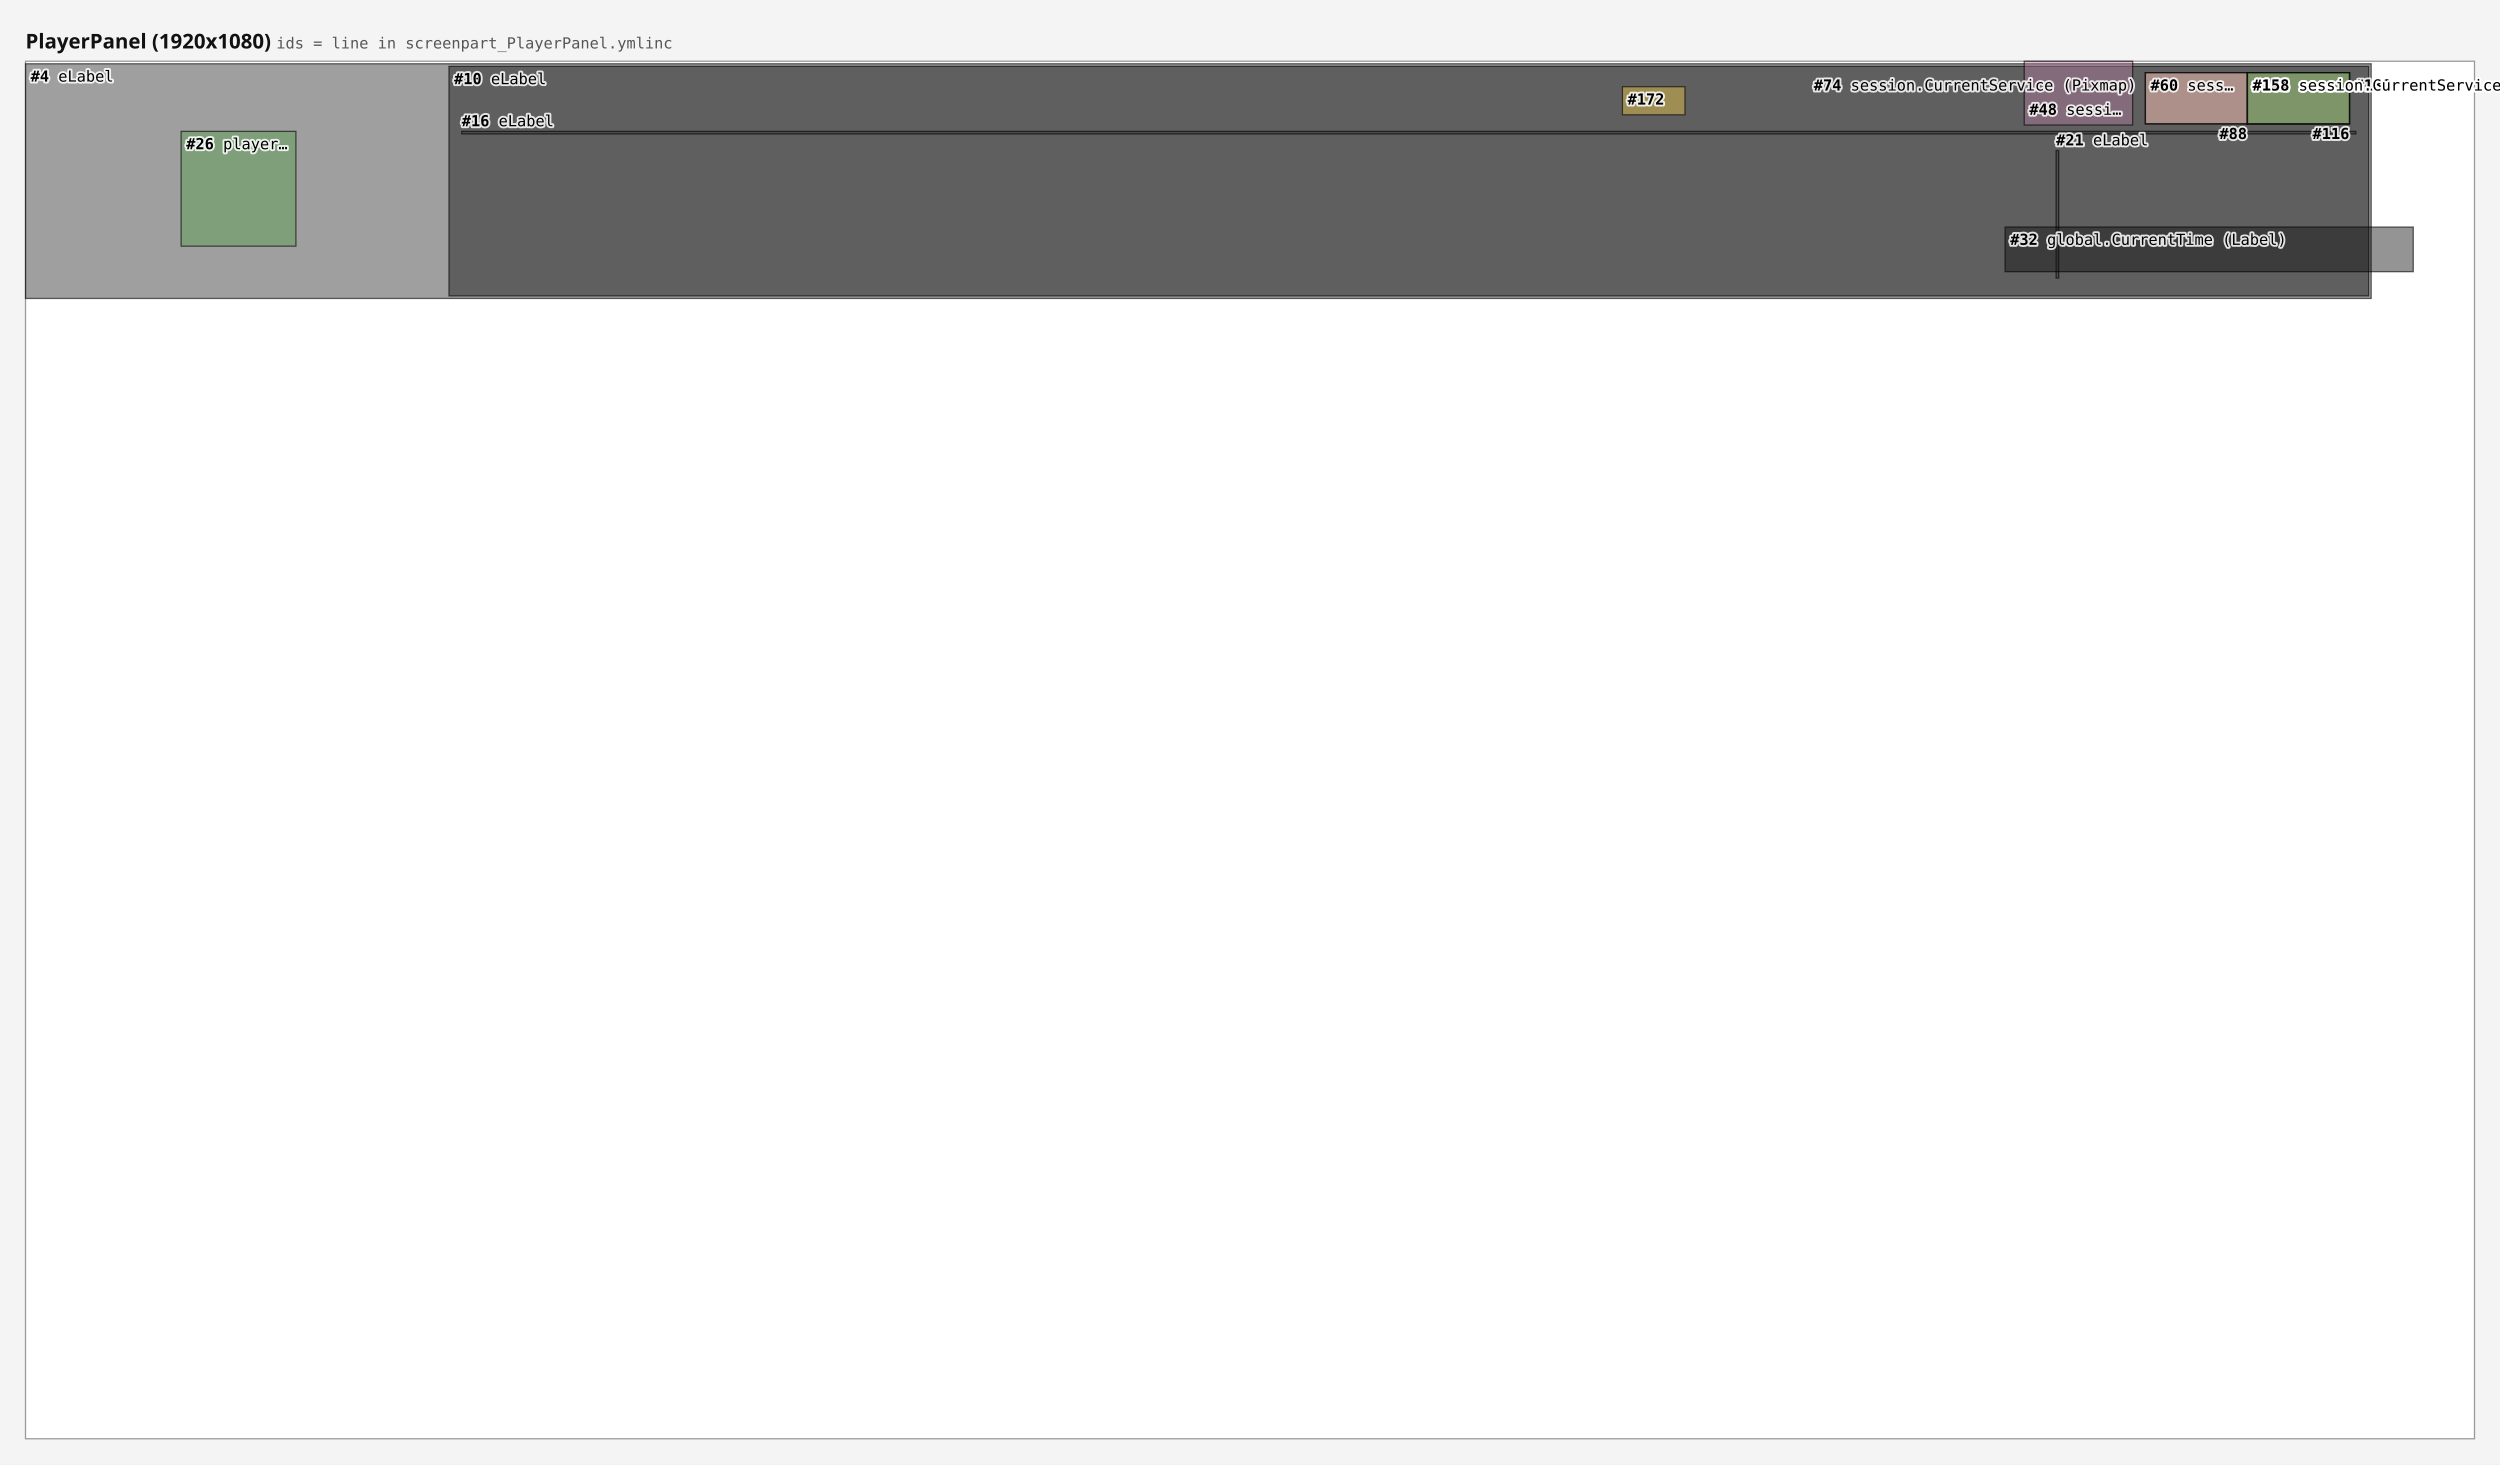
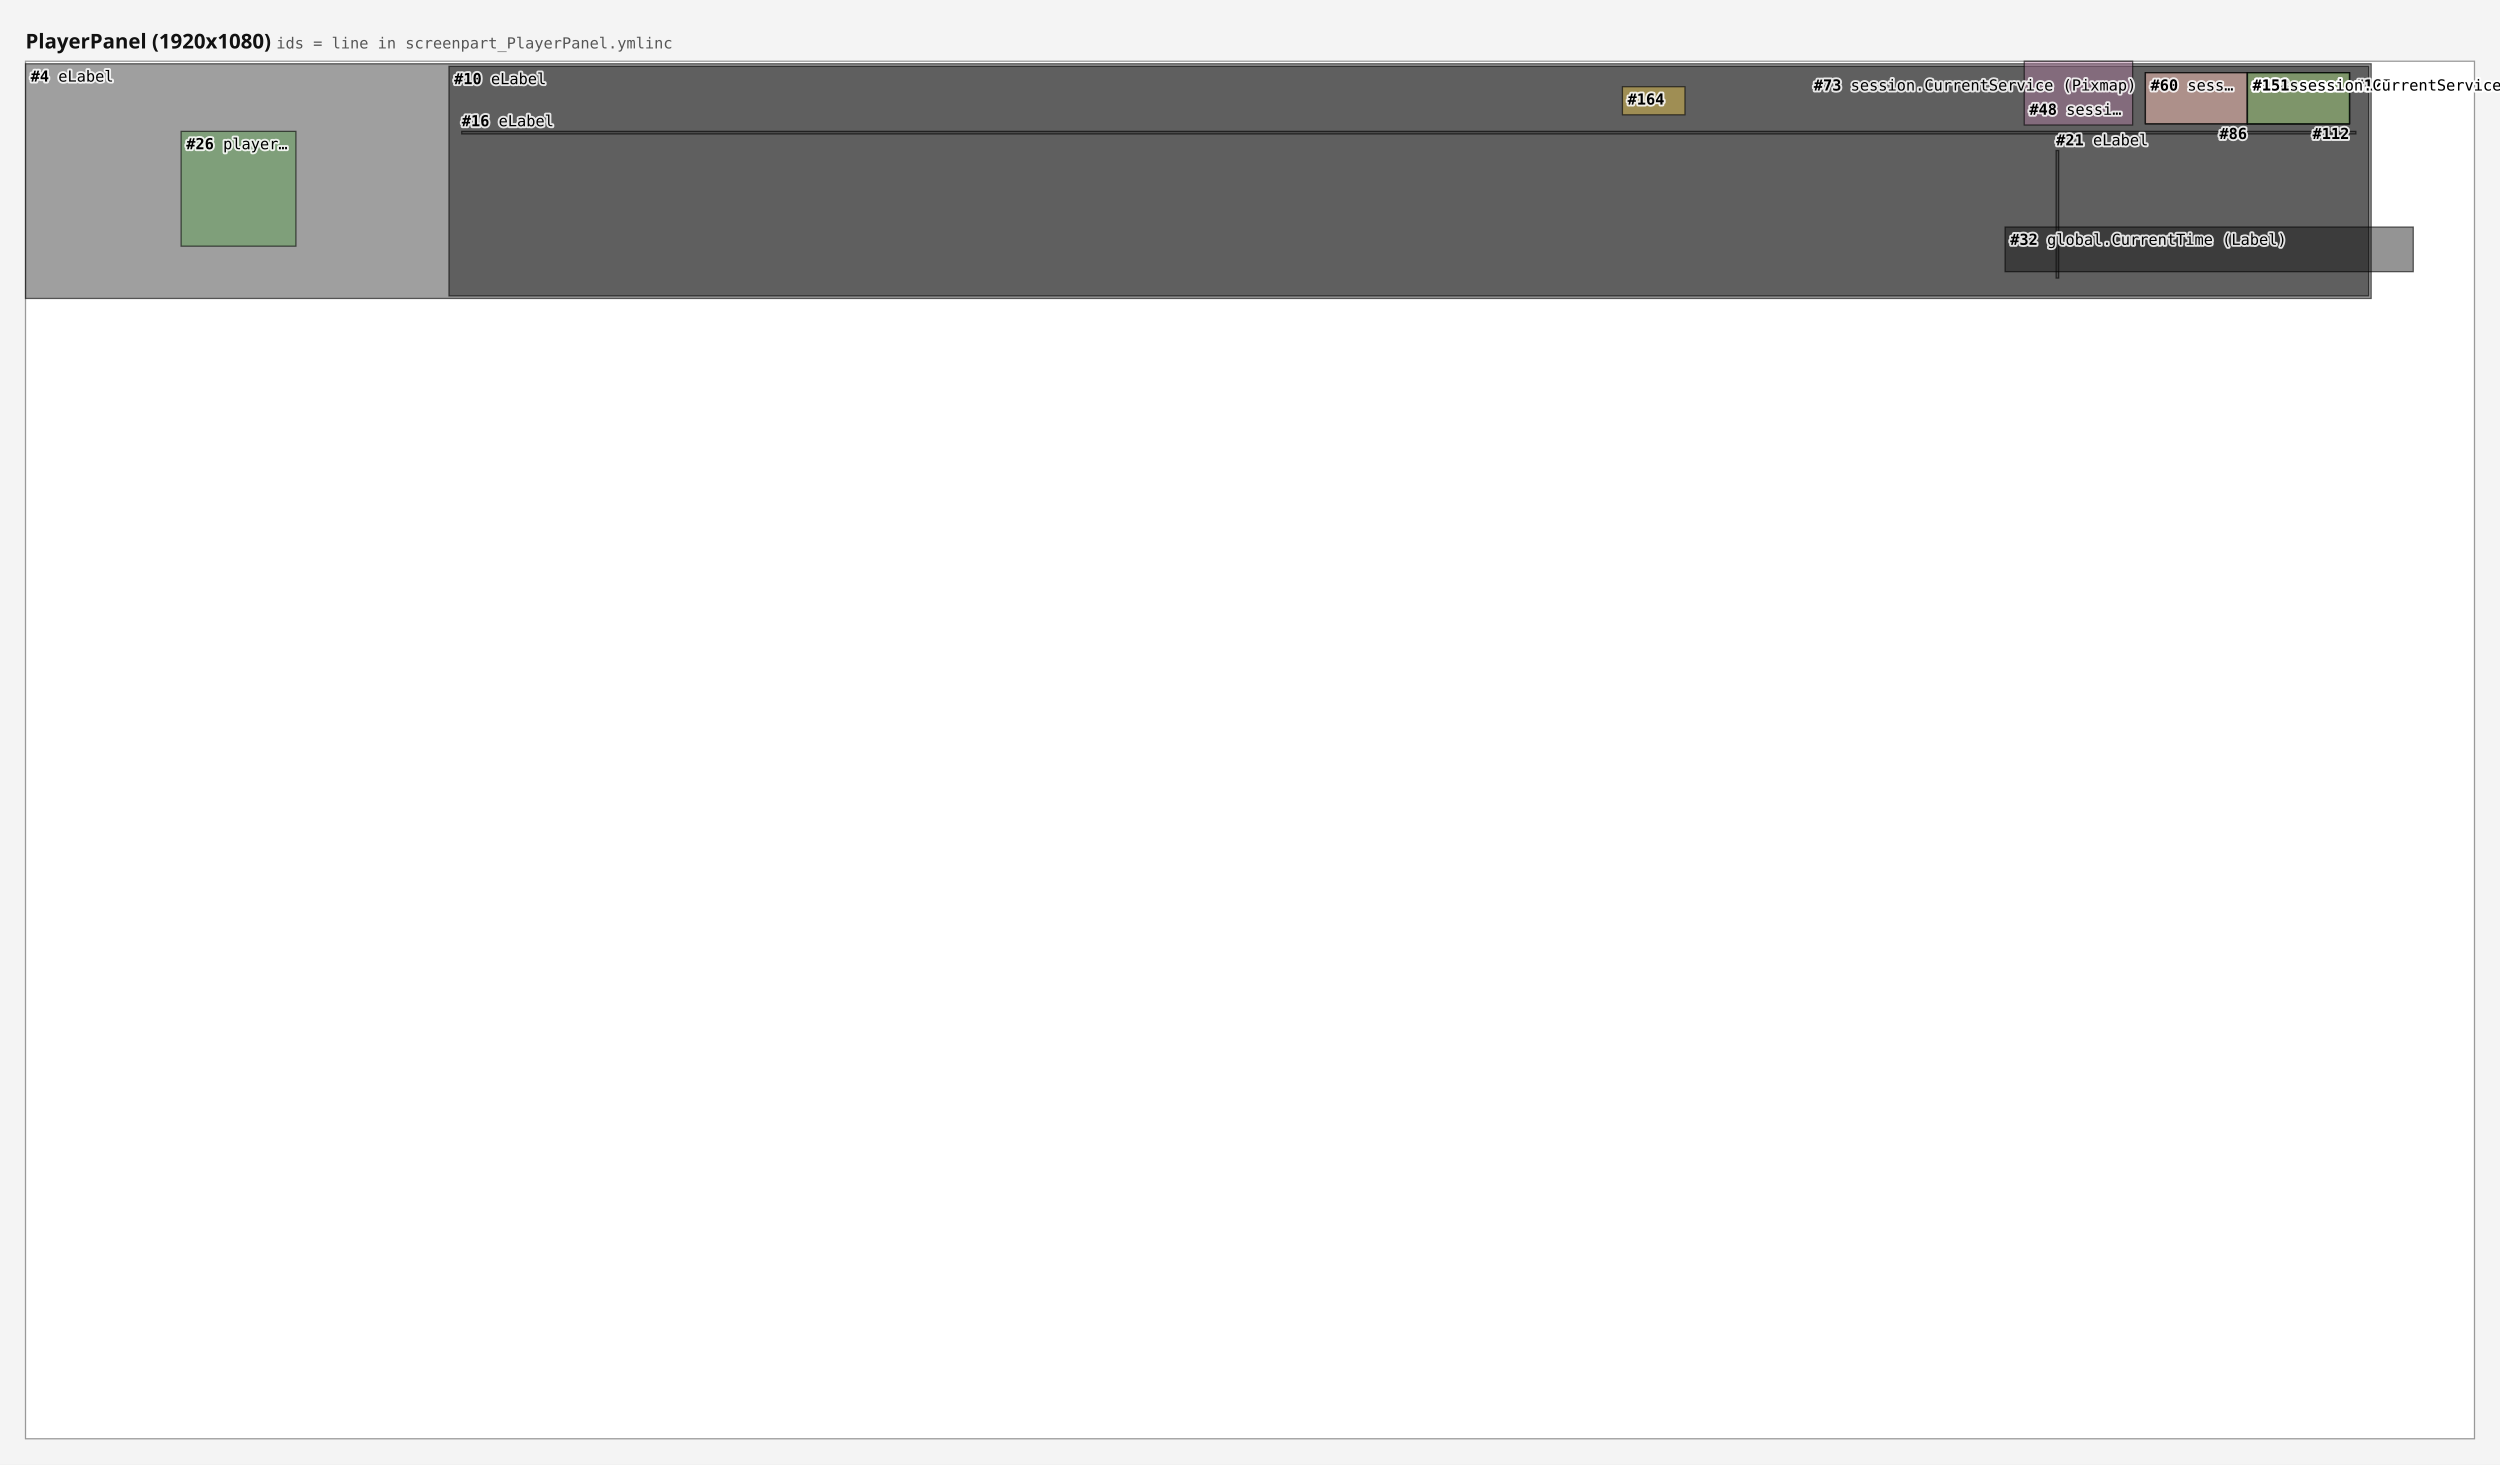
<svg xmlns="http://www.w3.org/2000/svg" width="1960" height="1148" viewBox="0 0 1960 1148">
  <rect x="0" y="0" width="1960" height="1148" fill="#f4f4f4" />
  <text x="20" y="38" font-family="sans-serif" font-size="16" font-weight="bold" fill="#111111">PlayerPanel (1920x1080) <tspan font-family="monospace" font-size="12" font-weight="normal" fill="#555555">ids = line in screenpart_PlayerPanel.ymlinc</tspan>
  </text>
  <g data-screen="0" transform="translate(20,48)">
    <rect x="0" y="0" width="1920" height="1080" fill="#ffffff" stroke="#999999" stroke-width="1" />
    <rect data-ref="0:0" data-src="screenpart_PlayerPanel.ymlinc:4" x="0" y="2" width="1839" height="184" fill="#2c2c2c" fill-opacity="0.45" stroke="#000000" stroke-opacity="0.6" stroke-width="1" />
    <rect data-ref="0:1" data-src="screenpart_PlayerPanel.ymlinc:10" x="332" y="4" width="1505" height="180" fill="#121212" fill-opacity="0.45" stroke="#000000" stroke-opacity="0.6" stroke-width="1" />
    <rect data-ref="0:2" data-src="screenpart_PlayerPanel.ymlinc:16" x="342" y="55" width="1485" height="2" fill="#363636" fill-opacity="0.45" stroke="#000000" stroke-opacity="0.6" stroke-width="1" />
    <rect data-ref="0:3" data-src="screenpart_PlayerPanel.ymlinc:21" x="1592" y="70" width="2" height="100" fill="#363636" fill-opacity="0.45" stroke="#000000" stroke-opacity="0.6" stroke-width="1" />
    <rect data-ref="0:7" data-src="screenpart_PlayerPanel.ymlinc:60" x="1662" y="9" width="80" height="40" fill="#ff9da7" fill-opacity="0.45" stroke="#000000" stroke-opacity="0.6" stroke-width="1" />
-     <rect data-ref="0:8" data-src="screenpart_PlayerPanel.ymlinc:74" x="1662" y="9" width="80" height="40" fill="#9c755f" fill-opacity="0.45" stroke="#000000" stroke-opacity="0.6" stroke-width="1" />
-     <rect data-ref="0:9" data-src="screenpart_PlayerPanel.ymlinc:88" x="1662" y="9" width="80" height="40" fill="#bab0ac" fill-opacity="0.45" stroke="#000000" stroke-opacity="0.6" stroke-width="1" />
-     <rect data-ref="0:10" data-src="screenpart_PlayerPanel.ymlinc:102" x="1742" y="9" width="80" height="40" fill="#4e79a7" fill-opacity="0.45" stroke="#000000" stroke-opacity="0.6" stroke-width="1" />
-     <rect data-ref="0:11" data-src="screenpart_PlayerPanel.ymlinc:116" x="1742" y="9" width="80" height="40" fill="#f28e2b" fill-opacity="0.45" stroke="#000000" stroke-opacity="0.6" stroke-width="1" />
-     <rect data-ref="0:12" data-src="screenpart_PlayerPanel.ymlinc:130" x="1742" y="9" width="80" height="40" fill="#e15759" fill-opacity="0.45" stroke="#000000" stroke-opacity="0.6" stroke-width="1" />
-     <rect data-ref="0:13" data-src="screenpart_PlayerPanel.ymlinc:144" x="1742" y="9" width="80" height="40" fill="#76b7b2" fill-opacity="0.45" stroke="#000000" stroke-opacity="0.6" stroke-width="1" />
-     <rect data-ref="0:14" data-src="screenpart_PlayerPanel.ymlinc:158" x="1742" y="9" width="80" height="40" fill="#59a14f" fill-opacity="0.45" stroke="#000000" stroke-opacity="0.6" stroke-width="1" />
-     <rect data-ref="0:15" data-src="screenpart_PlayerPanel.ymlinc:172" x="1252" y="20" width="49" height="22" fill="#edc948" fill-opacity="0.45" stroke="#000000" stroke-opacity="0.6" stroke-width="1" />
+     <rect data-ref="0:8" data-src="screenpart_PlayerPanel.ymlinc:73" x="1662" y="9" width="80" height="40" fill="#9c755f" fill-opacity="0.45" stroke="#000000" stroke-opacity="0.6" stroke-width="1" />
+     <rect data-ref="0:9" data-src="screenpart_PlayerPanel.ymlinc:86" x="1662" y="9" width="80" height="40" fill="#bab0ac" fill-opacity="0.45" stroke="#000000" stroke-opacity="0.6" stroke-width="1" />
+     <rect data-ref="0:10" data-src="screenpart_PlayerPanel.ymlinc:99" x="1742" y="9" width="80" height="40" fill="#4e79a7" fill-opacity="0.45" stroke="#000000" stroke-opacity="0.6" stroke-width="1" />
+     <rect data-ref="0:11" data-src="screenpart_PlayerPanel.ymlinc:112" x="1742" y="9" width="80" height="40" fill="#f28e2b" fill-opacity="0.45" stroke="#000000" stroke-opacity="0.6" stroke-width="1" />
+     <rect data-ref="0:12" data-src="screenpart_PlayerPanel.ymlinc:125" x="1742" y="9" width="80" height="40" fill="#e15759" fill-opacity="0.45" stroke="#000000" stroke-opacity="0.6" stroke-width="1" />
+     <rect data-ref="0:13" data-src="screenpart_PlayerPanel.ymlinc:138" x="1742" y="9" width="80" height="40" fill="#76b7b2" fill-opacity="0.45" stroke="#000000" stroke-opacity="0.6" stroke-width="1" />
+     <rect data-ref="0:14" data-src="screenpart_PlayerPanel.ymlinc:151" x="1742" y="9" width="80" height="40" fill="#59a14f" fill-opacity="0.45" stroke="#000000" stroke-opacity="0.6" stroke-width="1" />
+     <rect data-ref="0:15" data-src="screenpart_PlayerPanel.ymlinc:164" x="1252" y="20" width="49" height="22" fill="#edc948" fill-opacity="0.45" stroke="#000000" stroke-opacity="0.6" stroke-width="1" />
    <rect data-ref="0:4" data-src="screenpart_PlayerPanel.ymlinc:26" x="122" y="55" width="90" height="90" fill="#59a14f" fill-opacity="0.45" stroke="#000000" stroke-opacity="0.6" stroke-width="1" />
    <rect data-ref="0:6" data-src="screenpart_PlayerPanel.ymlinc:48" x="1567" y="0" width="85" height="50" fill="#b07aa1" fill-opacity="0.45" stroke="#000000" stroke-opacity="0.6" stroke-width="1" />
    <rect data-ref="0:5" data-src="screenpart_PlayerPanel.ymlinc:32" x="1552" y="130" width="320" height="35" fill="#121212" fill-opacity="0.45" stroke="#000000" stroke-opacity="0.6" stroke-width="1" />
    <g pointer-events="none" font-family="monospace" font-size="12" fill="#000000" stroke="#ffffff" stroke-width="3" stroke-opacity="0.85" stroke-linejoin="round" paint-order="stroke">
      <text x="4" y="16">
        <tspan font-weight="bold">#4</tspan> eLabel</text>
      <text x="336" y="18">
        <tspan font-weight="bold">#10</tspan> eLabel</text>
      <text x="342" y="51">
        <tspan font-weight="bold">#16</tspan> eLabel</text>
      <text x="1592" y="66">
        <tspan font-weight="bold">#21</tspan> eLabel</text>
      <text x="1666" y="23">
        <tspan font-weight="bold">#60</tspan> sess…</text>
      <text x="1402" y="23">
-         <tspan font-weight="bold">#74</tspan> session.CurrentService (Pixmap)</text>
+         <tspan font-weight="bold">#73</tspan> session.CurrentService (Pixmap)</text>
      <text x="1720" y="61">
-         <tspan font-weight="bold">#88</tspan>
+         <tspan font-weight="bold">#86</tspan>
      </text>
      <text x="1746" y="23">
-         <tspan font-weight="bold">#102</tspan> ses…</text>
+         <tspan font-weight="bold">#99</tspan> sess…</text>
      <text x="1793" y="61">
-         <tspan font-weight="bold">#116</tspan>
+         <tspan font-weight="bold">#112</tspan>
      </text>
      <text x="1826" y="23">
-         <tspan font-weight="bold">#130</tspan>
+         <tspan font-weight="bold">#125</tspan>
      </text>
      <text x="1746" y="23">
-         <tspan font-weight="bold">#144</tspan> session.CurrentService (Pixmap)</text>
+         <tspan font-weight="bold">#138</tspan> session.CurrentService (Pixmap)</text>
      <text x="1746" y="23">
-         <tspan font-weight="bold">#158</tspan> session.CurrentService (Pixmap)</text>
+         <tspan font-weight="bold">#151</tspan> session.CurrentService (Pixmap)</text>
      <text x="1256" y="34">
-         <tspan font-weight="bold">#172</tspan>
+         <tspan font-weight="bold">#164</tspan>
      </text>
      <text x="126" y="69">
        <tspan font-weight="bold">#26</tspan> player…</text>
      <text x="1571" y="42">
        <tspan font-weight="bold">#48</tspan> sessi…</text>
      <text x="1556" y="144">
        <tspan font-weight="bold">#32</tspan> global.CurrentTime (Label)</text>
    </g>
  </g>
</svg>
